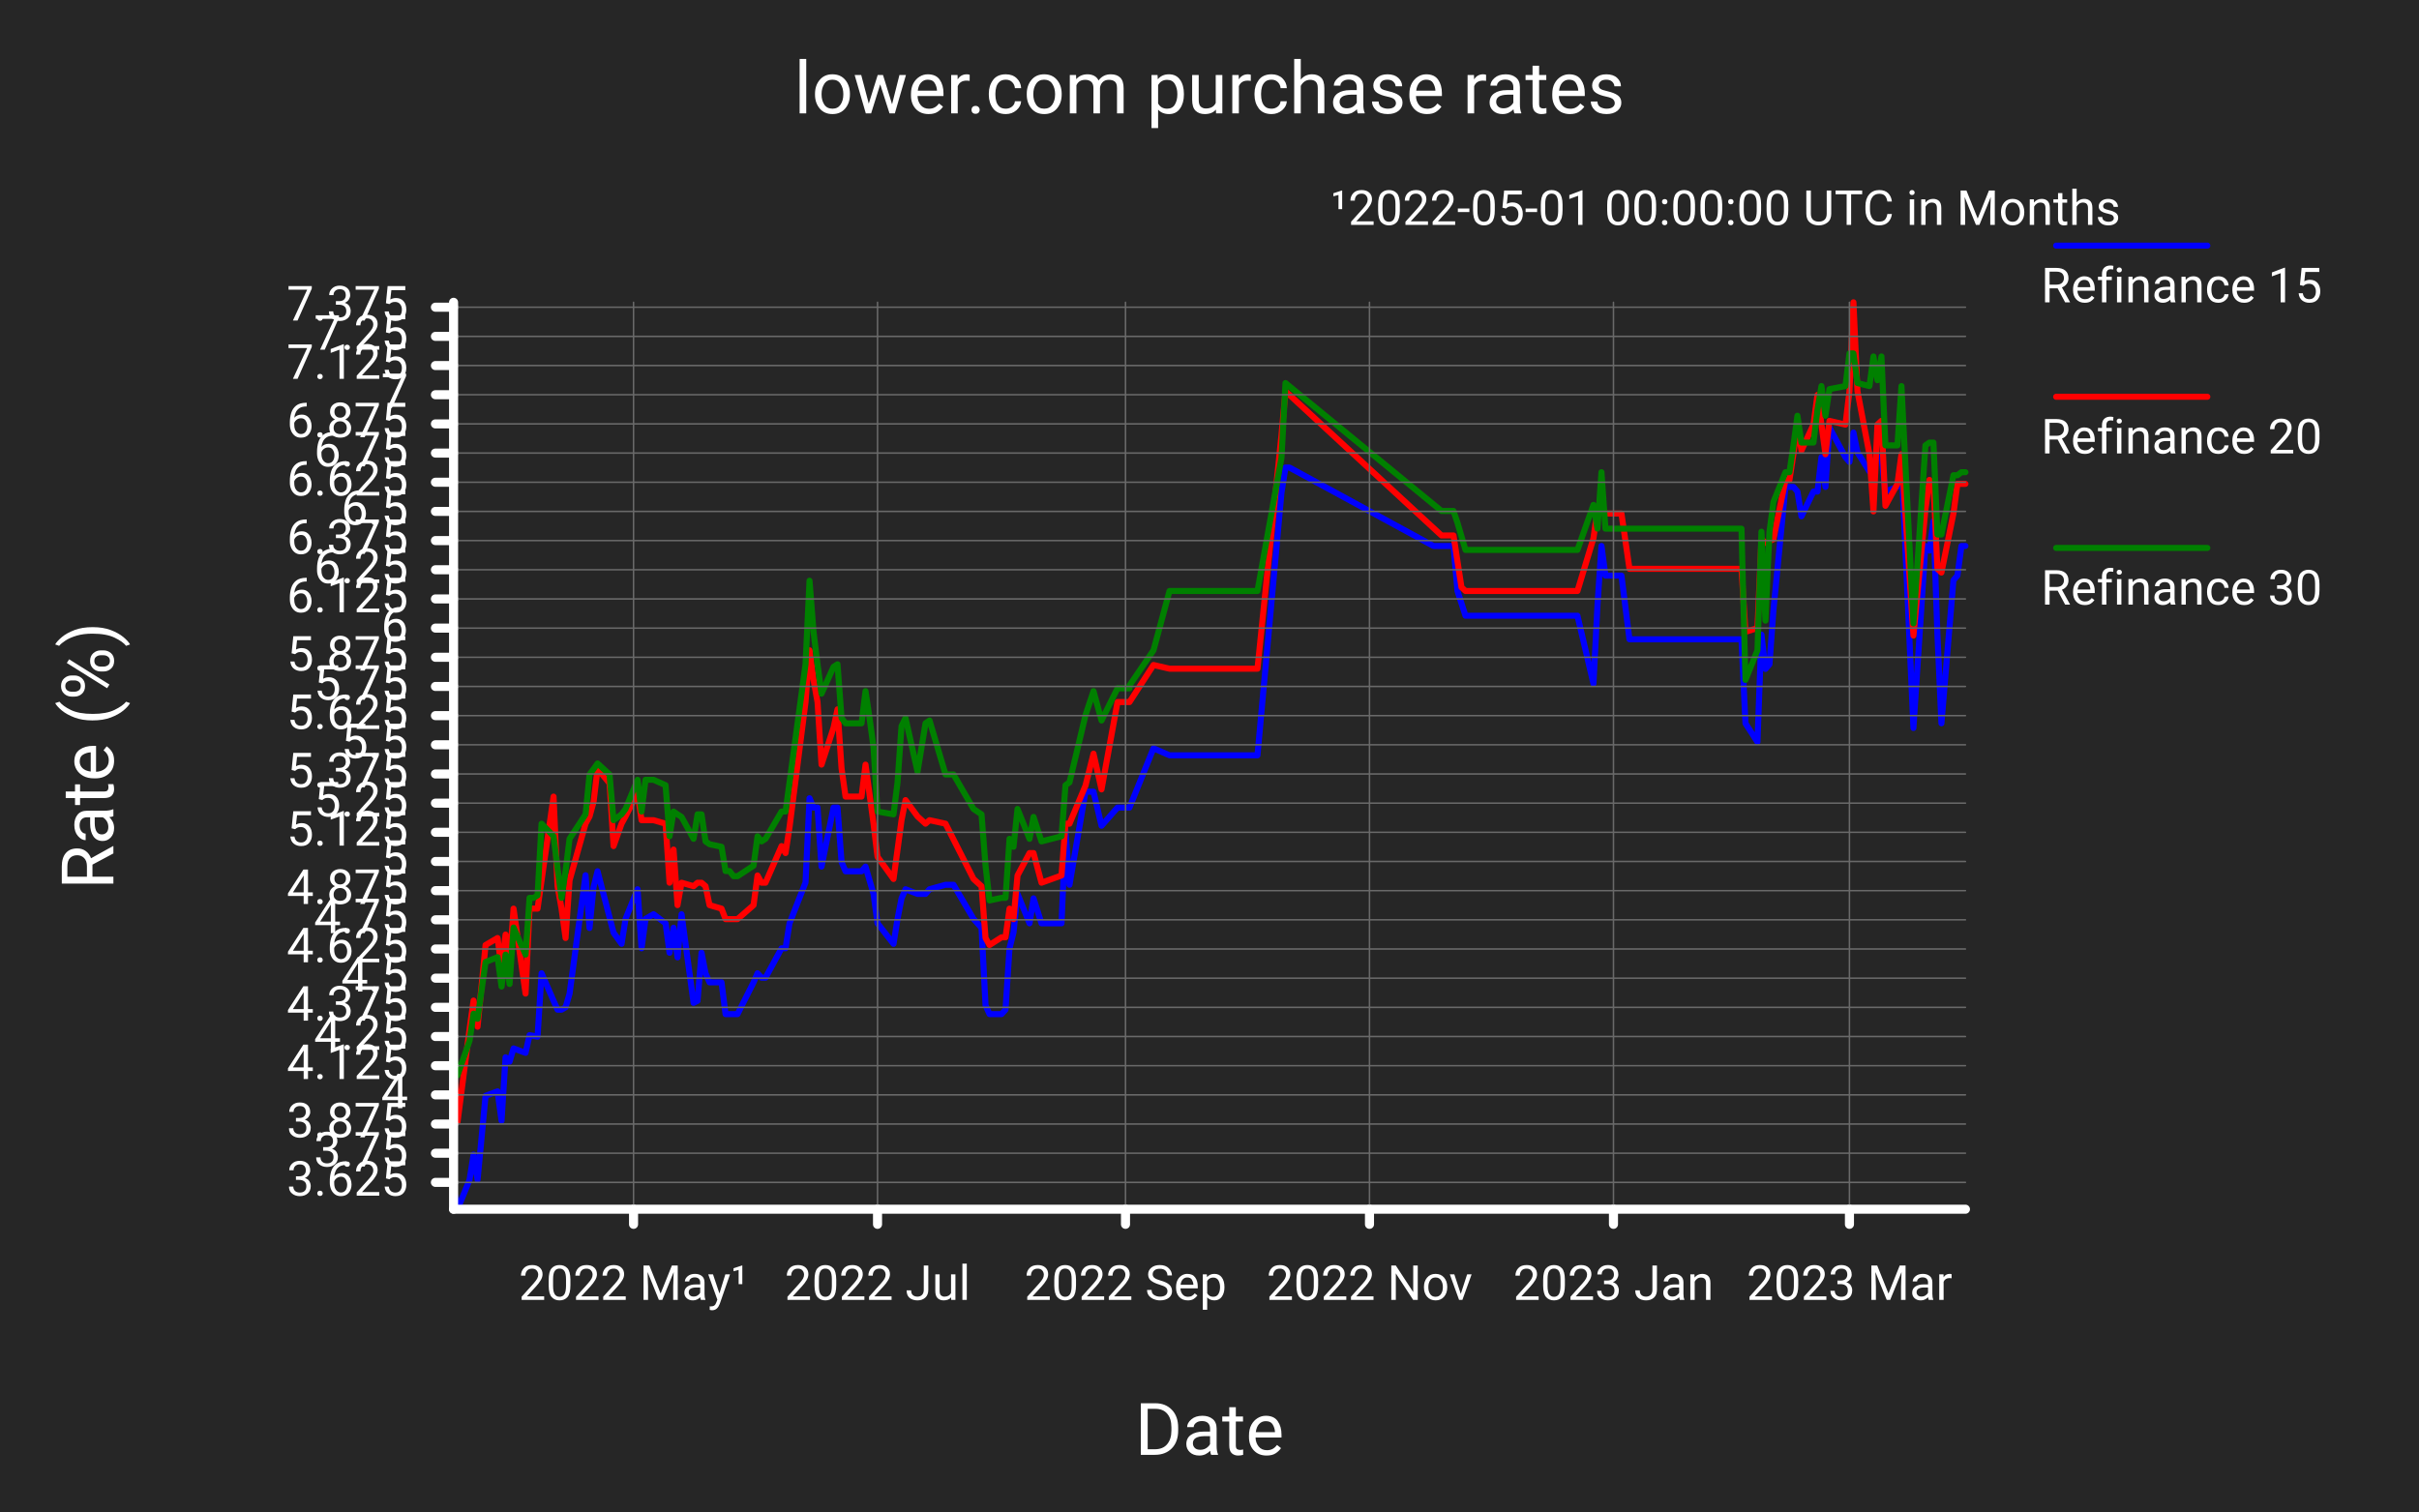
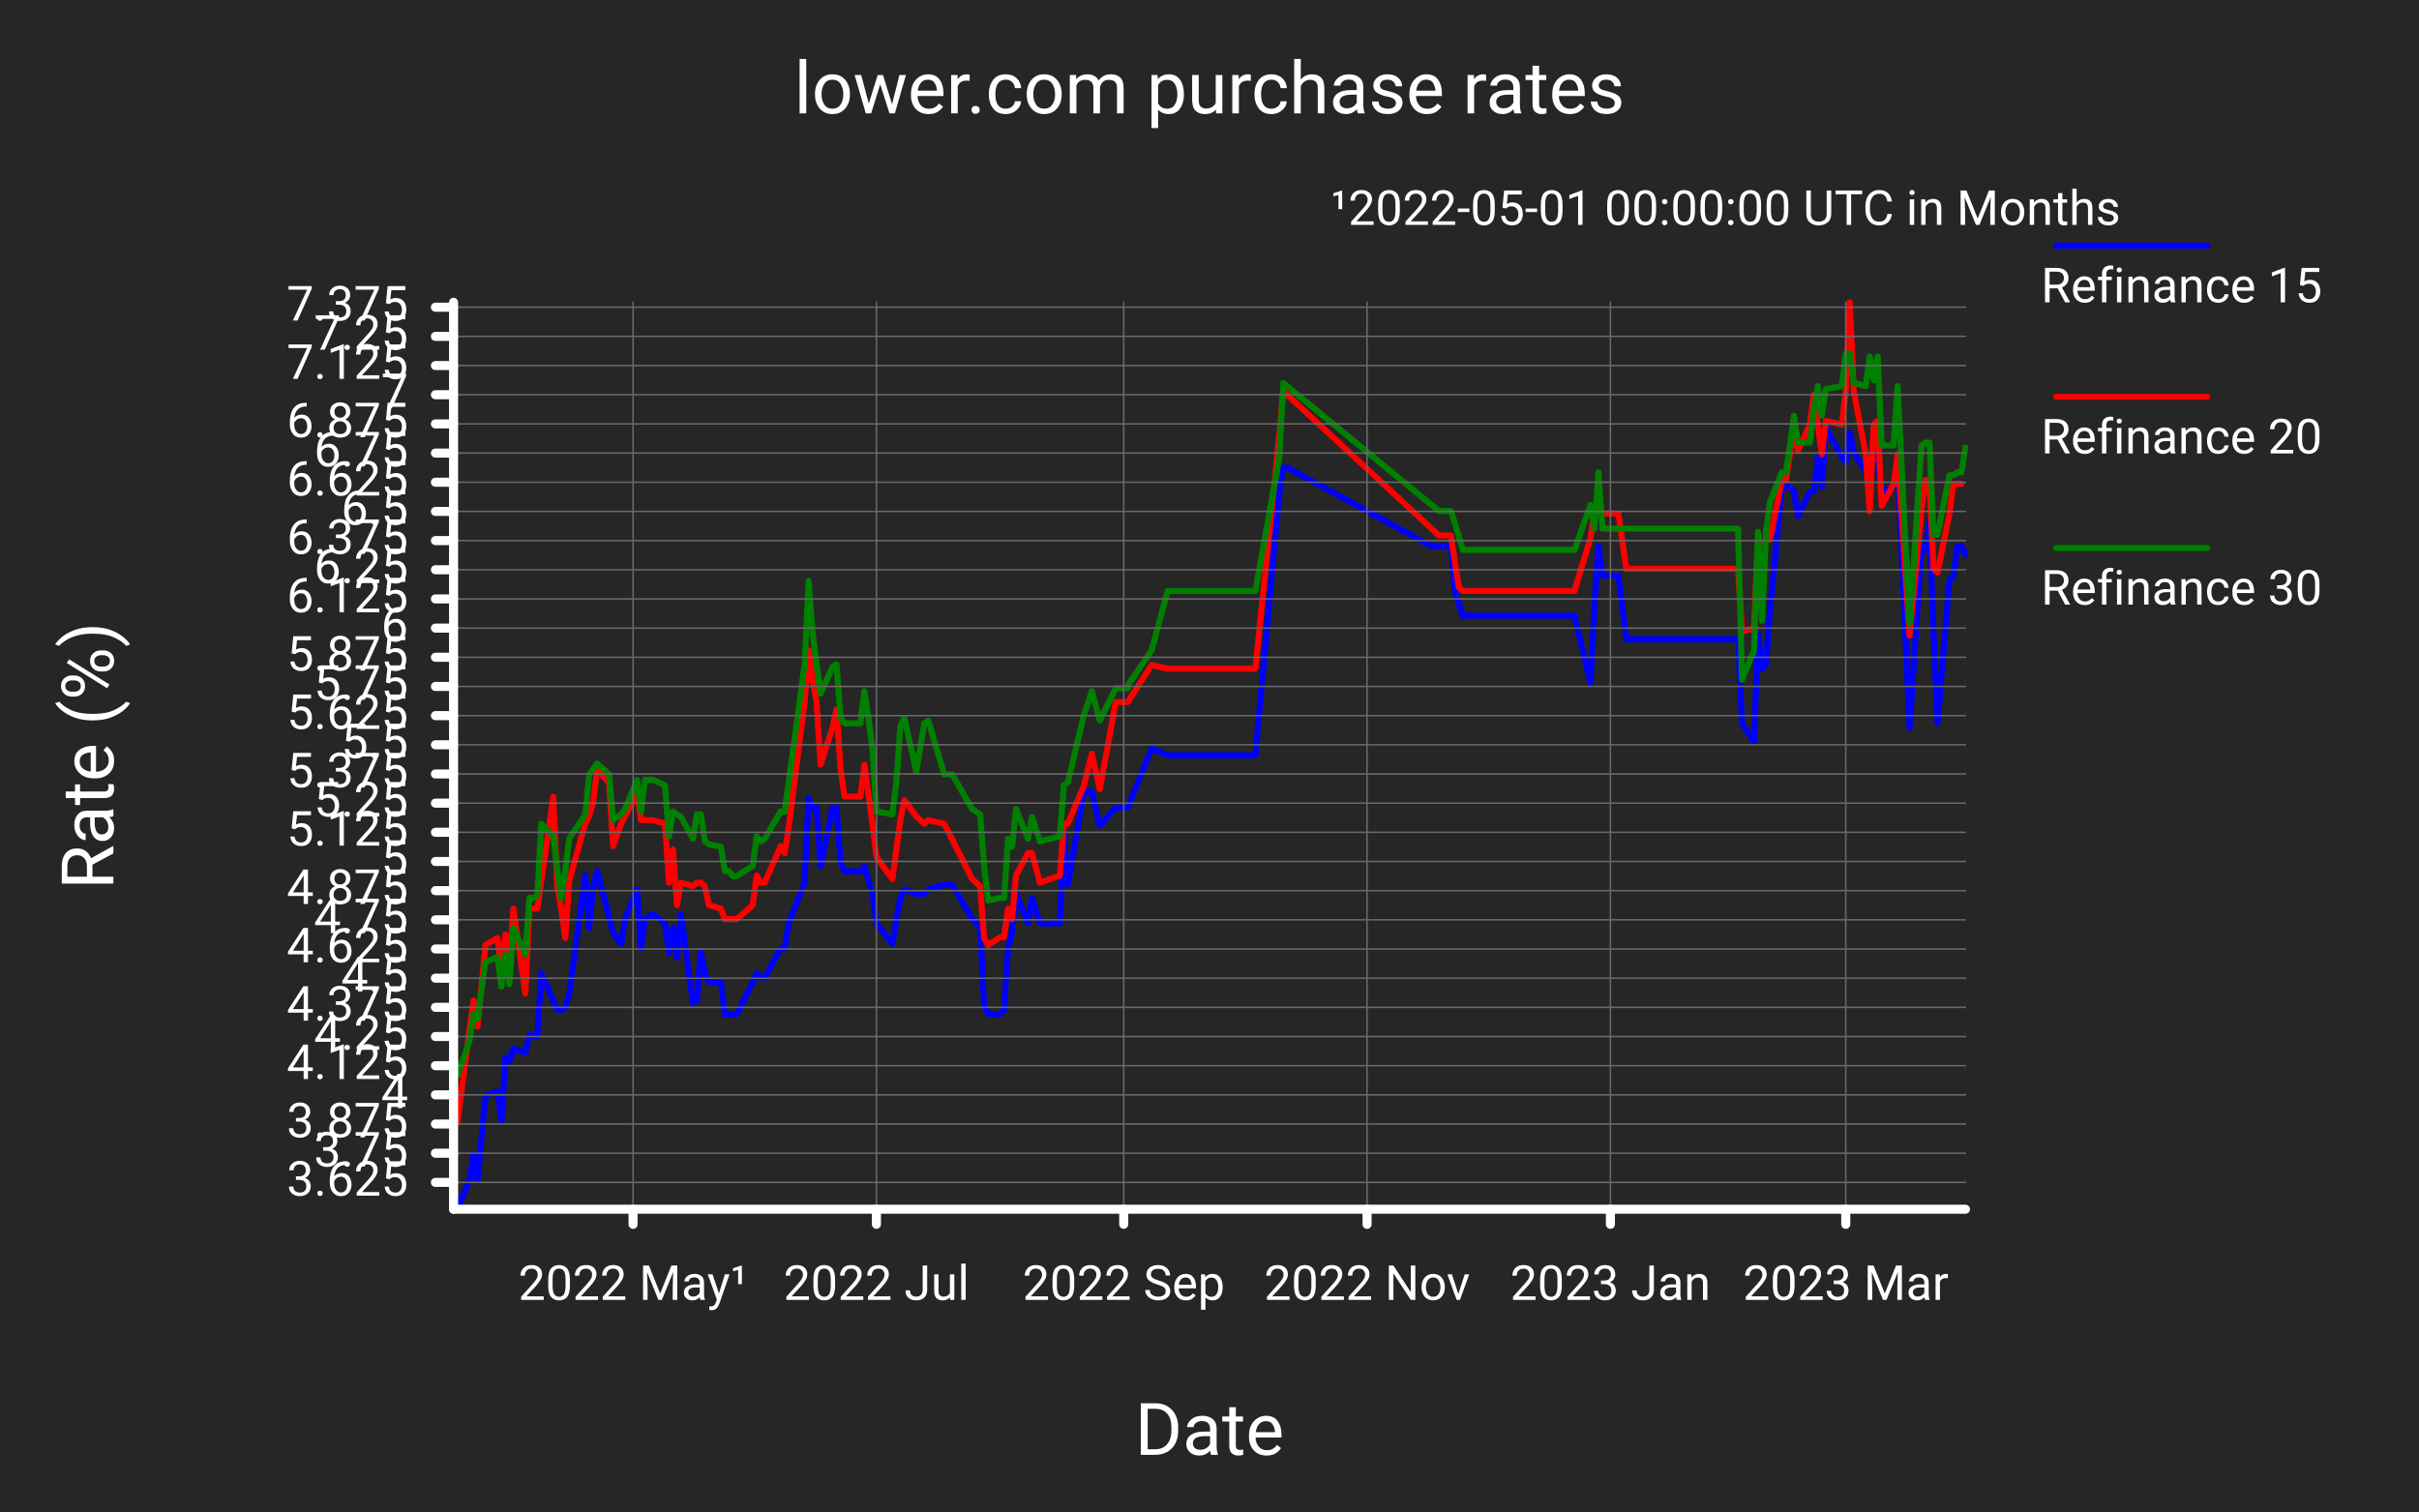
<svg xmlns="http://www.w3.org/2000/svg" class="poloto" width="800" height="500" viewBox="0 0 800 500">
  <style>.poloto{stroke-linecap:round;stroke-linejoin:round;font-family:Roboto,sans-serif;font-size:16px;}.poloto_background{fill:#262626;}.poloto_scatter{stroke-width:7}.poloto_tick_line{stroke:dimgray;stroke-width:0.5}.poloto_line{stroke-width:2}.poloto_text{fill: white;}.poloto_axis_lines{stroke: white;stroke-width:3;fill:none;stroke-dasharray:none}.poloto_title{font-size:24px;dominant-baseline:start;text-anchor:middle;}.poloto_xname{font-size:24px;dominant-baseline:start;text-anchor:middle;}.poloto_yname{font-size:24px;dominant-baseline:start;text-anchor:middle;}.poloto0stroke{stroke:blue;}.poloto1stroke{stroke:red;}.poloto2stroke{stroke:green;}.poloto3stroke{stroke:gold;}.poloto4stroke{stroke:aqua;}.poloto5stroke{stroke:lime;}.poloto6stroke{stroke:orange;}.poloto7stroke{stroke:chocolate;}.poloto0fill{fill:blue;}.poloto1fill{fill:red;}.poloto2fill{fill:green;}.poloto3fill{fill:gold;}.poloto4fill{fill:aqua;}.poloto5fill{fill:lime;}.poloto6fill{fill:orange;}.poloto7fill{fill:chocolate;}</style>
  <circle r="1e5" class="poloto_background" />
  <text class="poloto_text poloto_legend_text" x="675" y="100">Refinance 15</text>
  <line class="poloto_line poloto_legend_icon poloto0stroke poloto0legend" stroke="black" x1="680" x2="730" y1="81.25" y2="81.25" />
-   <path class="poloto_line poloto0stroke" fill="none" stroke="black" d=" M 150.00 393.13 L 151.32 400.00 L 155.29 390.27 L 156.61 381.94 L 157.94 390.27 L 157.94 390.27 L 160.58 362.48 L 164.55 361.01 L 165.87 370.74 L 167.20 349.74 L 168.52 351.21 L 169.84 346.81 L 173.81 348.28 L 175.13 342.41 L 175.13 342.41 L 177.78 342.95 L 179.10 321.95 L 183.07 331.06 L 184.39 333.99 L 185.71 333.99 L 187.04 333.22 L 188.36 328.74 L 193.65 289.53 L 194.97 306.97 L 196.30 293.46 L 197.62 288.21 L 197.62 288.21 L 202.91 308.52 L 205.56 312.22 L 206.88 303.96 L 210.85 294.16 L 212.17 313.69 L 213.49 303.96 L 213.49 303.96 L 216.14 302.42 L 220.11 305.43 L 221.43 315.16 L 221.43 315.16 L 222.75 306.90 L 224.07 316.70 L 225.40 302.42 L 229.37 331.76 L 230.69 331.06 L 232.01 315.16 L 232.01 315.16 L 233.33 321.95 L 234.66 324.96 L 238.62 324.96 L 239.95 335.46 L 241.27 335.46 L 242.59 335.46 L 243.92 335.46 L 249.21 324.96 L 250.53 321.95 L 251.85 323.42 L 253.17 323.42 L 253.17 323.42 L 258.47 313.69 L 259.79 313.69 L 261.11 305.43 L 266.40 291.92 L 267.72 264.05 L 269.05 267.14 L 270.37 267.14 L 271.69 286.67 L 275.66 267.14 L 276.98 267.14 L 278.31 285.13 L 279.63 288.21 L 284.92 288.21 L 286.24 286.67 L 287.57 291.22 L 288.89 295.70 L 290.21 305.43 L 295.50 312.22 L 296.83 303.96 L 298.15 297.17 L 299.47 294.16 L 303.44 295.70 L 306.08 295.70 L 307.41 294.16 L 312.70 292.69 L 312.70 292.69 L 312.70 292.69 L 312.70 292.69 L 312.70 292.69 L 312.70 292.69 L 315.34 292.69 L 315.34 292.69 L 315.34 292.69 L 315.34 292.69 L 315.34 292.69 L 315.34 292.69 L 321.96 303.96 L 324.60 306.90 L 325.93 332.53 L 327.25 335.46 L 331.22 335.46 L 332.54 333.99 L 333.86 313.69 L 335.19 308.44 L 336.51 295.70 L 340.48 305.43 L 340.48 305.43 L 341.80 297.17 L 344.44 305.43 L 344.44 305.43 L 351.06 305.43 L 352.38 274.70 L 353.70 292.69 L 358.99 261.89 L 361.64 261.89 L 361.64 261.89 L 364.29 273.16 L 369.58 267.14 L 369.58 267.14 L 369.58 267.14 L 369.58 267.14 L 369.58 267.14 L 369.58 267.14 L 369.58 267.14 L 369.58 267.14 L 369.58 267.14 L 373.54 267.14 L 381.48 247.53 L 386.77 249.85 L 386.77 249.85 L 390.74 249.85 L 396.03 249.85 L 397.35 249.85 L 397.35 249.85 L 397.35 249.85 L 397.35 249.85 L 397.35 249.85 L 414.55 249.85 L 415.87 249.85 L 423.81 162.92 L 425.13 154.66 L 426.46 154.66 L 474.07 180.60 L 479.37 180.60 L 480.69 180.60 L 482.01 195.50 L 484.66 203.68 L 484.66 203.68 L 489.95 203.68 L 491.27 203.68 L 492.59 203.68 L 493.92 203.68 L 497.88 203.68 L 499.21 203.68 L 501.85 203.68 L 503.17 203.68 L 507.14 203.68 L 508.47 203.68 L 508.47 203.68 L 512.43 203.68 L 516.40 203.68 L 517.72 203.68 L 519.05 203.68 L 520.37 203.68 L 521.69 203.68 L 526.98 226.15 L 528.31 200.21 L 529.63 180.60 L 530.95 190.40 L 534.92 190.40 L 536.24 190.40 L 536.24 190.40 L 538.89 211.48 L 540.21 211.48 L 544.18 211.48 L 545.50 211.48 L 546.83 211.48 L 548.15 211.48 L 549.47 211.48 L 549.47 211.48 L 549.47 211.48 L 549.47 211.48 L 556.08 211.48 L 558.73 211.48 L 562.70 211.48 L 564.02 211.48 L 566.67 211.48 L 567.99 211.48 L 573.28 211.48 L 574.60 211.48 L 575.93 211.48 L 577.25 239.27 L 581.22 245.45 L 582.54 209.93 L 583.86 221.28 L 585.19 219.74 L 586.51 201.75 L 590.48 161.07 L 591.80 161.07 L 593.12 161.07 L 594.44 162.61 L 595.77 170.79 L 599.74 162.61 L 601.06 162.61 L 602.38 151.26 L 603.70 161.07 L 605.03 141.46 L 610.32 151.26 L 611.64 152.80 L 612.96 143.08 L 614.29 149.64 L 618.25 155.97 L 619.58 152.80 L 620.90 151.26 L 622.22 151.26 L 623.54 162.61 L 627.51 161.07 L 628.84 152.80 L 632.80 240.81 L 636.77 180.60 L 638.10 182.14 L 639.42 172.41 L 640.74 209.93 L 642.06 239.27 L 646.03 191.95 L 647.35 190.40 L 648.68 180.60 L 650.00 180.60" />
+   <path class="poloto_line poloto0stroke" fill="none" stroke="black" d=" M 150.00 393.13 L 151.32 400.00 L 155.28 390.27 L 156.60 381.94 L 157.92 390.27 L 157.92 390.27 L 160.55 362.48 L 164.51 361.01 L 165.83 370.74 L 167.15 349.74 L 168.47 351.21 L 169.79 346.81 L 173.75 348.28 L 175.07 342.41 L 175.07 342.41 L 177.70 342.95 L 179.02 321.95 L 182.98 331.06 L 184.30 333.99 L 185.62 333.99 L 186.94 333.22 L 188.26 328.74 L 193.54 289.53 L 194.85 306.97 L 196.17 293.46 L 197.49 288.21 L 197.49 288.21 L 202.77 308.52 L 205.41 312.22 L 206.73 303.96 L 210.69 294.16 L 212.01 313.69 L 213.32 303.96 L 213.32 303.96 L 215.96 302.42 L 219.92 305.43 L 221.24 315.16 L 221.24 315.16 L 222.56 306.90 L 223.88 316.70 L 225.20 302.42 L 229.16 331.76 L 230.47 331.06 L 231.79 315.16 L 231.79 315.16 L 233.11 321.95 L 234.43 324.96 L 238.39 324.96 L 239.71 335.46 L 241.03 335.46 L 242.35 335.46 L 243.67 335.46 L 248.94 324.96 L 250.26 321.95 L 251.58 323.42 L 252.90 323.42 L 252.90 323.42 L 258.18 313.69 L 259.50 313.69 L 260.82 305.43 L 266.09 291.92 L 267.41 264.05 L 268.73 267.14 L 270.05 267.14 L 271.37 286.67 L 275.33 267.14 L 276.65 267.14 L 277.97 285.13 L 279.29 288.21 L 284.56 288.21 L 285.88 286.67 L 287.20 291.22 L 288.52 295.70 L 289.84 305.43 L 295.12 312.22 L 296.44 303.96 L 297.76 297.17 L 299.08 294.16 L 303.03 295.70 L 305.67 295.70 L 306.99 294.16 L 312.27 292.69 L 312.27 292.69 L 312.27 292.69 L 312.27 292.69 L 312.27 292.69 L 312.27 292.69 L 314.91 292.69 L 314.91 292.69 L 314.91 292.69 L 314.91 292.69 L 314.91 292.69 L 314.91 292.69 L 321.50 303.96 L 324.14 306.90 L 325.46 332.53 L 326.78 335.46 L 330.74 335.46 L 332.06 333.99 L 333.38 313.69 L 334.70 308.44 L 336.02 295.70 L 339.97 305.43 L 339.97 305.43 L 341.29 297.17 L 343.93 305.43 L 343.93 305.43 L 350.53 305.43 L 351.85 274.70 L 353.17 292.69 L 358.44 261.89 L 361.08 261.89 L 361.08 261.89 L 363.72 273.16 L 369.00 267.14 L 369.00 267.14 L 369.00 267.14 L 369.00 267.14 L 369.00 267.14 L 369.00 267.14 L 369.00 267.14 L 369.00 267.14 L 369.00 267.14 L 372.96 267.14 L 380.87 247.53 L 386.15 249.85 L 386.15 249.85 L 390.11 249.85 L 395.38 249.85 L 396.70 249.85 L 396.70 249.85 L 396.70 249.85 L 396.70 249.85 L 396.70 249.85 L 413.85 249.85 L 415.17 249.85 L 423.09 162.92 L 424.41 154.66 L 425.73 154.66 L 473.22 180.60 L 478.50 180.60 L 479.82 180.60 L 481.13 195.50 L 483.77 203.68 L 483.77 203.68 L 489.05 203.68 L 490.37 203.68 L 491.69 203.68 L 493.01 203.68 L 496.97 203.68 L 498.28 203.68 L 500.92 203.68 L 502.24 203.68 L 506.20 203.68 L 507.52 203.68 L 507.52 203.68 L 511.48 203.68 L 515.44 203.68 L 516.75 203.68 L 518.07 203.68 L 519.39 203.68 L 520.71 203.68 L 525.99 226.15 L 527.31 200.21 L 528.63 180.60 L 529.95 190.40 L 533.91 190.40 L 535.22 190.40 L 535.22 190.40 L 537.86 211.48 L 539.18 211.48 L 543.14 211.48 L 544.46 211.48 L 545.78 211.48 L 547.10 211.48 L 548.42 211.48 L 548.42 211.48 L 548.42 211.48 L 548.42 211.48 L 555.01 211.48 L 557.65 211.48 L 561.61 211.48 L 562.93 211.48 L 565.57 211.48 L 566.89 211.48 L 572.16 211.48 L 573.48 211.48 L 574.80 211.48 L 576.12 239.27 L 580.08 245.45 L 581.40 209.93 L 582.72 221.28 L 584.04 219.74 L 585.36 201.75 L 589.31 161.07 L 590.63 161.07 L 591.95 161.07 L 593.27 162.61 L 594.59 170.79 L 598.55 162.61 L 599.87 162.61 L 601.19 151.26 L 602.51 161.07 L 603.83 141.46 L 609.10 151.26 L 610.42 152.80 L 611.74 143.08 L 613.06 149.64 L 617.02 155.97 L 618.34 152.80 L 619.66 151.26 L 620.98 151.26 L 622.30 162.61 L 626.25 161.07 L 627.57 152.80 L 631.53 240.81 L 635.49 180.60 L 636.81 182.14 L 638.13 172.41 L 639.45 209.93 L 640.77 239.27 L 644.72 191.95 L 646.04 190.40 L 647.36 180.60 L 648.68 180.60 L 650.00 183.53" />
  <text class="poloto_text poloto_legend_text" x="675" y="150">Refinance 20</text>
  <line class="poloto_line poloto_legend_icon poloto1stroke poloto1legend" stroke="black" x1="680" x2="730" y1="131.25" y2="131.25" />
-   <path class="poloto_line poloto1stroke" fill="none" stroke="black" d=" M 150.00 350.51 L 151.32 371.13 L 155.29 340.40 L 156.61 330.98 L 157.94 339.63 L 157.94 339.63 L 160.58 312.61 L 164.55 310.29 L 165.87 320.10 L 167.20 309.14 L 168.52 318.94 L 169.84 300.57 L 173.81 328.67 L 175.13 300.57 L 175.13 300.57 L 177.78 300.57 L 177.78 300.57 L 183.07 263.51 L 184.39 293.15 L 185.71 300.57 L 187.04 310.29 L 188.36 291.22 L 193.65 272.47 L 194.97 270.07 L 196.30 265.29 L 197.62 254.32 L 201.59 259.11 L 202.91 279.88 L 205.56 272.47 L 206.88 270.07 L 210.85 262.27 L 212.17 271.31 L 213.49 271.31 L 213.49 271.31 L 216.14 271.31 L 220.11 272.47 L 221.43 292.00 L 221.43 292.00 L 222.75 281.03 L 224.07 299.41 L 225.40 292.00 L 229.37 293.15 L 230.69 292.00 L 232.01 292.00 L 232.01 292.00 L 233.33 293.15 L 234.66 299.41 L 238.62 300.57 L 239.95 304.04 L 241.27 304.04 L 242.59 304.04 L 243.92 304.04 L 249.21 299.41 L 250.53 289.60 L 251.85 292.00 L 253.17 292.00 L 253.17 292.00 L 258.47 279.88 L 259.79 282.19 L 261.11 273.62 L 266.40 232.24 L 267.72 215.11 L 269.05 224.91 L 270.37 232.24 L 271.69 252.93 L 275.66 240.74 L 276.98 234.64 L 278.31 254.17 L 279.63 263.51 L 284.92 263.51 L 286.24 252.93 L 287.57 262.74 L 288.89 272.47 L 290.21 283.43 L 295.50 290.76 L 296.83 281.03 L 298.15 271.31 L 299.47 264.67 L 303.44 270.07 L 306.08 272.47 L 307.41 271.31 L 312.70 272.47 L 312.70 272.47 L 312.70 272.47 L 312.70 272.47 L 312.70 272.47 L 312.70 272.47 L 312.70 272.47 L 312.70 272.47 L 312.70 272.47 L 312.70 272.47 L 312.70 272.47 L 312.70 272.47 L 321.96 290.76 L 324.60 293.15 L 325.93 310.29 L 327.25 312.61 L 331.22 310.06 L 332.54 310.06 L 333.86 300.57 L 335.19 304.04 L 336.51 289.60 L 340.48 282.19 L 340.48 282.19 L 341.80 282.19 L 344.44 292.00 L 344.44 292.00 L 351.06 289.60 L 352.38 272.47 L 353.70 272.47 L 358.99 259.88 L 361.64 249.31 L 361.64 249.31 L 364.29 261.12 L 369.58 232.24 L 369.58 232.24 L 369.58 232.24 L 369.58 232.24 L 369.58 232.24 L 369.58 232.24 L 369.58 232.24 L 369.58 232.24 L 369.58 232.24 L 373.54 232.24 L 381.48 219.97 L 386.77 221.20 L 389.42 221.20 L 390.74 221.20 L 390.74 221.20 L 397.35 221.20 L 398.68 221.20 L 398.68 221.20 L 398.68 221.20 L 398.68 221.20 L 414.55 221.20 L 415.87 221.20 L 423.81 143.85 L 425.13 129.41 L 425.13 129.41 L 476.72 177.12 L 479.37 177.12 L 480.69 177.12 L 483.33 194.26 L 484.66 195.50 L 484.66 195.50 L 489.95 195.50 L 491.27 195.50 L 492.59 195.50 L 493.92 195.50 L 497.88 195.50 L 499.21 195.50 L 501.85 195.50 L 503.17 195.50 L 507.14 195.50 L 508.47 195.50 L 508.47 195.50 L 512.43 195.50 L 516.40 195.50 L 517.72 195.50 L 519.05 195.50 L 520.37 195.50 L 521.69 195.50 L 526.98 178.05 L 528.31 168.55 L 529.63 167.32 L 530.95 169.87 L 534.92 169.87 L 536.24 169.87 L 536.24 169.87 L 538.89 188.16 L 540.21 188.16 L 544.18 188.16 L 545.50 188.16 L 546.83 188.16 L 548.15 188.16 L 549.47 188.16 L 549.47 188.16 L 554.76 188.16 L 554.76 188.16 L 556.08 188.16 L 558.73 188.16 L 562.70 188.16 L 564.02 188.16 L 566.67 188.16 L 567.99 188.16 L 573.28 188.16 L 574.60 188.16 L 575.93 188.16 L 577.25 209.01 L 581.22 207.77 L 582.54 178.36 L 583.86 179.59 L 583.86 179.59 L 586.51 178.36 L 590.48 158.75 L 591.80 158.75 L 593.12 150.26 L 594.44 140.45 L 595.77 149.02 L 599.74 140.45 L 601.06 130.65 L 602.38 140.45 L 603.70 150.26 L 605.03 139.22 L 610.32 140.45 L 611.64 129.41 L 612.96 100.00 L 614.29 129.41 L 618.25 150.26 L 619.58 169.17 L 620.90 140.45 L 622.22 139.22 L 623.54 167.32 L 627.51 160.06 L 628.84 150.26 L 632.80 210.24 L 636.77 168.55 L 638.10 158.75 L 639.42 160.06 L 640.74 188.16 L 642.06 189.40 L 646.03 169.87 L 647.35 160.06 L 648.68 160.06 L 650.00 160.06" />
+   <path class="poloto_line poloto1stroke" fill="none" stroke="black" d=" M 150.00 350.51 L 151.32 371.13 L 155.28 340.40 L 156.60 330.98 L 157.92 339.63 L 157.92 339.63 L 160.55 312.61 L 164.51 310.29 L 165.83 320.10 L 167.15 309.14 L 168.47 318.94 L 169.79 300.57 L 173.75 328.67 L 175.07 300.57 L 175.07 300.57 L 177.70 300.57 L 177.70 300.57 L 182.98 263.51 L 184.30 293.15 L 185.62 300.57 L 186.94 310.29 L 188.26 291.22 L 193.54 272.47 L 194.85 270.07 L 196.17 265.29 L 197.49 254.32 L 201.45 259.11 L 202.77 279.88 L 205.41 272.47 L 206.73 270.07 L 210.69 262.27 L 212.01 271.31 L 213.32 271.31 L 213.32 271.31 L 215.96 271.31 L 219.92 272.47 L 221.24 292.00 L 221.24 292.00 L 222.56 281.03 L 223.88 299.41 L 225.20 292.00 L 229.16 293.15 L 230.47 292.00 L 231.79 292.00 L 231.79 292.00 L 233.11 293.15 L 234.43 299.41 L 238.39 300.57 L 239.71 304.04 L 241.03 304.04 L 242.35 304.04 L 243.67 304.04 L 248.94 299.41 L 250.26 289.60 L 251.58 292.00 L 252.90 292.00 L 252.90 292.00 L 258.18 279.88 L 259.50 282.19 L 260.82 273.62 L 266.09 232.24 L 267.41 215.11 L 268.73 224.91 L 270.05 232.24 L 271.37 252.93 L 275.33 240.74 L 276.65 234.64 L 277.97 254.17 L 279.29 263.51 L 284.56 263.51 L 285.88 252.93 L 287.20 262.74 L 288.52 272.47 L 289.84 283.43 L 295.12 290.76 L 296.44 281.03 L 297.76 271.31 L 299.08 264.67 L 303.03 270.07 L 305.67 272.47 L 306.99 271.31 L 312.27 272.47 L 312.27 272.47 L 312.27 272.47 L 312.27 272.47 L 312.27 272.47 L 312.27 272.47 L 312.27 272.47 L 312.27 272.47 L 312.27 272.47 L 312.27 272.47 L 312.27 272.47 L 312.27 272.47 L 321.50 290.76 L 324.14 293.15 L 325.46 310.29 L 326.78 312.61 L 330.74 310.06 L 332.06 310.06 L 333.38 300.57 L 334.70 304.04 L 336.02 289.60 L 339.97 282.19 L 339.97 282.19 L 341.29 282.19 L 343.93 292.00 L 343.93 292.00 L 350.53 289.60 L 351.85 272.47 L 353.17 272.47 L 358.44 259.88 L 361.08 249.31 L 361.08 249.31 L 363.72 261.12 L 369.00 232.24 L 369.00 232.24 L 369.00 232.24 L 369.00 232.24 L 369.00 232.24 L 369.00 232.24 L 369.00 232.24 L 369.00 232.24 L 369.00 232.24 L 372.96 232.24 L 380.87 219.97 L 386.15 221.20 L 388.79 221.20 L 390.11 221.20 L 390.11 221.20 L 396.70 221.20 L 398.02 221.20 L 398.02 221.20 L 398.02 221.20 L 398.02 221.20 L 413.85 221.20 L 415.17 221.20 L 423.09 143.85 L 424.41 129.41 L 424.41 129.41 L 475.86 177.12 L 478.50 177.12 L 479.82 177.12 L 482.45 194.26 L 483.77 195.50 L 483.77 195.50 L 489.05 195.50 L 490.37 195.50 L 491.69 195.50 L 493.01 195.50 L 496.97 195.50 L 498.28 195.50 L 500.92 195.50 L 502.24 195.50 L 506.20 195.50 L 507.52 195.50 L 507.52 195.50 L 511.48 195.50 L 515.44 195.50 L 516.75 195.50 L 518.07 195.50 L 519.39 195.50 L 520.71 195.50 L 525.99 178.05 L 527.31 168.55 L 528.63 167.32 L 529.95 169.87 L 533.91 169.87 L 535.22 169.87 L 535.22 169.87 L 537.86 188.16 L 539.18 188.16 L 543.14 188.16 L 544.46 188.16 L 545.78 188.16 L 547.10 188.16 L 548.42 188.16 L 548.42 188.16 L 553.69 188.16 L 553.69 188.16 L 555.01 188.16 L 557.65 188.16 L 561.61 188.16 L 562.93 188.16 L 565.57 188.16 L 566.89 188.16 L 572.16 188.16 L 573.48 188.16 L 574.80 188.16 L 576.12 209.01 L 580.08 207.77 L 581.40 178.36 L 582.72 179.59 L 582.72 179.59 L 585.36 178.36 L 589.31 158.75 L 590.63 158.75 L 591.95 150.26 L 593.27 140.45 L 594.59 149.02 L 598.55 140.45 L 599.87 130.65 L 601.19 140.45 L 602.51 150.26 L 603.83 139.22 L 609.10 140.45 L 610.42 129.41 L 611.74 100.00 L 613.06 129.41 L 617.02 150.26 L 618.34 169.17 L 619.66 140.45 L 620.98 139.22 L 622.30 167.32 L 626.25 160.06 L 627.57 150.26 L 631.53 210.24 L 635.49 168.55 L 636.81 158.75 L 638.13 160.06 L 639.45 188.16 L 640.77 189.40 L 644.72 169.87 L 646.04 160.06 L 647.36 160.06 L 648.68 160.06 L 648.68 160.06" />
  <text class="poloto_text poloto_legend_text" x="675" y="200">Refinance 30</text>
  <line class="poloto_line poloto_legend_icon poloto2stroke poloto2legend" stroke="black" x1="680" x2="730" y1="181.25" y2="181.25" />
-   <path class="poloto_line poloto2stroke" fill="none" stroke="black" d=" M 150.00 348.35 L 151.32 355.69 L 155.29 344.26 L 156.61 335.31 L 157.94 337.00 L 157.94 337.00 L 160.58 318.24 L 164.55 316.62 L 165.87 326.35 L 167.20 315.77 L 168.52 325.50 L 169.84 306.82 L 173.81 315.77 L 175.13 297.01 L 176.46 297.01 L 177.78 296.17 L 179.10 272.47 L 183.07 276.63 L 184.39 287.29 L 185.71 297.01 L 187.04 288.14 L 188.36 277.48 L 193.65 269.38 L 194.97 256.18 L 196.30 254.40 L 197.62 252.55 L 201.59 256.18 L 202.91 271.31 L 205.56 269.38 L 206.88 267.60 L 210.85 257.95 L 212.17 268.45 L 213.49 257.95 L 213.49 257.95 L 216.14 257.95 L 220.11 259.73 L 221.43 276.63 L 221.43 276.63 L 222.75 268.45 L 224.07 269.38 L 225.40 270.23 L 229.37 277.48 L 230.69 269.38 L 232.01 269.38 L 232.01 269.38 L 233.33 278.33 L 234.66 279.26 L 238.62 280.11 L 239.95 288.14 L 241.27 288.14 L 242.59 289.84 L 243.92 289.84 L 249.21 286.36 L 250.53 276.63 L 251.85 278.33 L 253.17 277.48 L 253.17 277.48 L 258.47 268.45 L 259.79 268.45 L 261.11 258.80 L 266.40 219.74 L 267.72 192.10 L 269.05 209.01 L 270.37 219.74 L 271.69 229.46 L 275.66 220.59 L 276.98 219.74 L 278.31 237.49 L 279.63 239.27 L 284.92 239.27 L 286.24 228.62 L 287.57 237.49 L 288.89 247.22 L 290.21 268.45 L 295.50 269.38 L 296.83 258.80 L 298.15 240.20 L 299.47 237.49 L 303.44 255.25 L 306.08 239.27 L 307.41 238.34 L 312.70 256.18 L 312.70 256.18 L 312.70 256.18 L 312.70 256.18 L 312.70 256.18 L 312.70 256.18 L 315.34 256.18 L 315.34 256.18 L 315.34 256.18 L 315.34 256.18 L 315.34 256.18 L 315.34 256.18 L 321.96 267.60 L 324.60 269.38 L 325.93 286.36 L 327.25 297.86 L 331.22 297.01 L 332.54 297.01 L 333.86 277.48 L 335.19 280.11 L 336.51 267.60 L 340.48 277.48 L 340.48 277.48 L 341.80 270.23 L 344.44 278.33 L 344.44 278.33 L 351.06 276.63 L 352.38 259.73 L 353.70 258.80 L 358.99 236.57 L 361.64 228.62 L 361.64 228.62 L 364.29 238.34 L 369.58 227.69 L 369.58 227.69 L 369.58 227.69 L 369.58 227.69 L 369.58 227.69 L 369.58 227.69 L 369.58 227.69 L 369.58 227.69 L 373.54 227.69 L 373.54 226.76 L 381.48 215.11 L 386.77 195.50 L 386.77 195.50 L 390.74 195.50 L 390.74 195.50 L 397.35 195.50 L 398.68 195.50 L 398.68 195.50 L 398.68 195.50 L 398.68 195.50 L 414.55 195.50 L 415.87 195.50 L 423.81 151.34 L 425.13 126.71 L 425.13 126.71 L 476.72 169.02 L 479.37 169.02 L 480.69 169.02 L 482.01 172.95 L 484.66 181.91 L 484.66 181.91 L 489.95 181.91 L 491.27 181.91 L 492.59 181.91 L 493.92 181.91 L 497.88 181.91 L 499.21 181.91 L 501.85 181.91 L 503.17 181.91 L 507.14 181.91 L 508.47 181.91 L 508.47 181.91 L 512.43 181.91 L 516.40 181.91 L 517.72 181.91 L 519.05 181.91 L 520.37 181.91 L 521.69 181.91 L 526.98 167.01 L 528.31 174.88 L 529.63 156.20 L 530.95 174.88 L 534.92 174.88 L 536.24 174.88 L 536.24 174.88 L 538.89 174.88 L 540.21 174.88 L 544.18 174.88 L 545.50 174.88 L 546.83 174.88 L 548.15 174.88 L 549.47 174.88 L 549.47 174.88 L 554.76 174.88 L 554.76 174.88 L 556.08 174.88 L 558.73 174.88 L 562.70 174.88 L 564.02 174.88 L 566.67 174.88 L 567.99 174.88 L 573.28 174.88 L 574.60 174.88 L 575.93 174.88 L 577.25 224.91 L 581.22 215.11 L 582.54 175.89 L 583.86 205.30 L 585.19 175.89 L 586.51 166.01 L 590.48 156.20 L 591.80 156.20 L 593.12 147.32 L 594.44 137.52 L 595.77 146.40 L 599.74 146.40 L 601.06 135.59 L 602.38 127.71 L 603.70 137.52 L 605.03 128.72 L 610.32 127.71 L 611.64 116.91 L 612.96 116.91 L 614.29 126.71 L 618.25 127.71 L 619.58 117.91 L 620.90 125.78 L 622.22 117.91 L 623.54 147.32 L 627.51 147.32 L 628.84 127.71 L 632.80 206.23 L 636.77 147.32 L 638.10 146.40 L 639.42 146.40 L 640.74 176.81 L 642.06 176.81 L 646.03 157.21 L 647.35 157.21 L 648.68 156.20 L 650.00 156.20" />
+   <path class="poloto_line poloto2stroke" fill="none" stroke="black" d=" M 150.00 348.35 L 151.32 355.69 L 155.28 344.26 L 156.60 335.31 L 157.92 337.00 L 157.92 337.00 L 160.55 318.24 L 164.51 316.62 L 165.83 326.35 L 167.15 315.77 L 168.47 325.50 L 169.79 306.82 L 173.75 315.77 L 175.07 297.01 L 176.39 297.01 L 177.70 296.17 L 179.02 272.47 L 182.98 276.63 L 184.30 287.29 L 185.62 297.01 L 186.94 288.14 L 188.26 277.48 L 193.54 269.38 L 194.85 256.18 L 196.17 254.40 L 197.49 252.55 L 201.45 256.18 L 202.77 271.31 L 205.41 269.38 L 206.73 267.60 L 210.69 257.95 L 212.01 268.45 L 213.32 257.95 L 213.32 257.95 L 215.96 257.95 L 219.92 259.73 L 221.24 276.63 L 221.24 276.63 L 222.56 268.45 L 223.88 269.38 L 225.20 270.23 L 229.16 277.48 L 230.47 269.38 L 231.79 269.38 L 231.79 269.38 L 233.11 278.33 L 234.43 279.26 L 238.39 280.11 L 239.71 288.14 L 241.03 288.14 L 242.35 289.84 L 243.67 289.84 L 248.94 286.36 L 250.26 276.63 L 251.58 278.33 L 252.90 277.48 L 252.90 277.48 L 258.18 268.45 L 259.50 268.45 L 260.82 258.80 L 266.09 219.74 L 267.41 192.10 L 268.73 209.01 L 270.05 219.74 L 271.37 229.46 L 275.33 220.59 L 276.65 219.74 L 277.97 237.49 L 279.29 239.27 L 284.56 239.27 L 285.88 228.62 L 287.20 237.49 L 288.52 247.22 L 289.84 268.45 L 295.12 269.38 L 296.44 258.80 L 297.76 240.20 L 299.08 237.49 L 303.03 255.25 L 305.67 239.27 L 306.99 238.34 L 312.27 256.18 L 312.27 256.18 L 312.27 256.18 L 312.27 256.18 L 312.27 256.18 L 312.27 256.18 L 314.91 256.18 L 314.91 256.18 L 314.91 256.18 L 314.91 256.18 L 314.91 256.18 L 314.91 256.18 L 321.50 267.60 L 324.14 269.38 L 325.46 286.36 L 326.78 297.86 L 330.74 297.01 L 332.06 297.01 L 333.38 277.48 L 334.70 280.11 L 336.02 267.60 L 339.97 277.48 L 339.97 277.48 L 341.29 270.23 L 343.93 278.33 L 343.93 278.33 L 350.53 276.63 L 351.85 259.73 L 353.17 258.80 L 358.44 236.57 L 361.08 228.62 L 361.08 228.62 L 363.72 238.34 L 369.00 227.69 L 369.00 227.69 L 369.00 227.69 L 369.00 227.69 L 369.00 227.69 L 369.00 227.69 L 369.00 227.69 L 369.00 227.69 L 372.96 227.69 L 372.96 226.76 L 380.87 215.11 L 386.15 195.50 L 386.15 195.50 L 390.11 195.50 L 390.11 195.50 L 396.70 195.50 L 398.02 195.50 L 398.02 195.50 L 398.02 195.50 L 398.02 195.50 L 413.85 195.50 L 415.17 195.50 L 423.09 151.34 L 424.41 126.71 L 424.41 126.71 L 475.86 169.02 L 478.50 169.02 L 479.82 169.02 L 481.13 172.95 L 483.77 181.91 L 483.77 181.91 L 489.05 181.91 L 490.37 181.91 L 491.69 181.91 L 493.01 181.91 L 496.97 181.91 L 498.28 181.91 L 500.92 181.91 L 502.24 181.91 L 506.20 181.91 L 507.52 181.91 L 507.52 181.91 L 511.48 181.91 L 515.44 181.91 L 516.75 181.91 L 518.07 181.91 L 519.39 181.91 L 520.71 181.91 L 525.99 167.01 L 527.31 174.88 L 528.63 156.20 L 529.95 174.88 L 533.91 174.88 L 535.22 174.88 L 535.22 174.88 L 537.86 174.88 L 539.18 174.88 L 543.14 174.88 L 544.46 174.88 L 545.78 174.88 L 547.10 174.88 L 548.42 174.88 L 548.42 174.88 L 553.69 174.88 L 553.69 174.88 L 555.01 174.88 L 557.65 174.88 L 561.61 174.88 L 562.93 174.88 L 565.57 174.88 L 566.89 174.88 L 572.16 174.88 L 573.48 174.88 L 574.80 174.88 L 576.12 224.91 L 580.08 215.11 L 581.40 175.89 L 582.72 205.30 L 584.04 175.89 L 585.36 166.01 L 589.31 156.20 L 590.63 156.20 L 591.95 147.32 L 593.27 137.52 L 594.59 146.40 L 598.55 146.40 L 599.87 135.59 L 601.19 127.71 L 602.51 137.52 L 603.83 128.72 L 609.10 127.71 L 610.42 116.91 L 611.74 116.91 L 613.06 126.71 L 617.02 127.71 L 618.34 117.91 L 619.66 125.78 L 620.98 117.91 L 622.30 147.32 L 626.25 147.32 L 627.57 127.71 L 631.53 206.23 L 635.49 147.32 L 636.81 146.40 L 638.13 146.40 L 639.45 176.81 L 640.77 176.81 L 644.72 157.21 L 646.04 157.21 L 647.36 156.20 L 648.68 156.20 L 650.00 148.02" />
  <text class="poloto_labels poloto_text poloto_title" x="400" y="37.5">lower.com purchase rates</text>
  <text class="poloto_labels poloto_text poloto_xname" x="400" y="481.25">Date</text>
  <text class="poloto_labels poloto_text poloto_yname" transform="rotate(-90,37.5,250)" x="37.5" y="250">Rate (%)</text>
  <text class="poloto_tick_labels poloto_text" dominant-baseline="middle" text-anchor="start" x="150" y="70" />
  <line class="poloto_axis_lines" stroke="black" x1="150" x2="144" y1="391.122" y2="391.122" />
  <line class="poloto_tick_line" stroke="black" x1="150" x2="650" y1="391.122" y2="391.122" />
  <text class="poloto_tick_labels poloto_text" dominant-baseline="middle" text-anchor="end" x="135" y="391.122">3.625</text>
  <line class="poloto_axis_lines" stroke="black" x1="150" x2="144" y1="381.472" y2="381.472" />
  <line class="poloto_tick_line" stroke="black" x1="150" x2="650" y1="381.472" y2="381.472" />
  <text class="poloto_tick_labels poloto_text" dominant-baseline="middle" text-anchor="end" x="135" y="381.472">3.75</text>
  <line class="poloto_axis_lines" stroke="black" x1="150" x2="144" y1="371.822" y2="371.822" />
  <line class="poloto_tick_line" stroke="black" x1="150" x2="650" y1="371.822" y2="371.822" />
  <text class="poloto_tick_labels poloto_text" dominant-baseline="middle" text-anchor="end" x="135" y="371.822">3.875</text>
  <line class="poloto_axis_lines" stroke="black" x1="150" x2="144" y1="362.172" y2="362.172" />
  <line class="poloto_tick_line" stroke="black" x1="150" x2="650" y1="362.172" y2="362.172" />
  <text class="poloto_tick_labels poloto_text" dominant-baseline="middle" text-anchor="end" x="135" y="362.172">4</text>
  <line class="poloto_axis_lines" stroke="black" x1="150" x2="144" y1="352.522" y2="352.522" />
  <line class="poloto_tick_line" stroke="black" x1="150" x2="650" y1="352.522" y2="352.522" />
  <text class="poloto_tick_labels poloto_text" dominant-baseline="middle" text-anchor="end" x="135" y="352.522">4.125</text>
  <line class="poloto_axis_lines" stroke="black" x1="150" x2="144" y1="342.872" y2="342.872" />
  <line class="poloto_tick_line" stroke="black" x1="150" x2="650" y1="342.872" y2="342.872" />
  <text class="poloto_tick_labels poloto_text" dominant-baseline="middle" text-anchor="end" x="135" y="342.872">4.25</text>
  <line class="poloto_axis_lines" stroke="black" x1="150" x2="144" y1="333.222" y2="333.222" />
  <line class="poloto_tick_line" stroke="black" x1="150" x2="650" y1="333.222" y2="333.222" />
  <text class="poloto_tick_labels poloto_text" dominant-baseline="middle" text-anchor="end" x="135" y="333.222">4.375</text>
  <line class="poloto_axis_lines" stroke="black" x1="150" x2="144" y1="323.572" y2="323.572" />
  <line class="poloto_tick_line" stroke="black" x1="150" x2="650" y1="323.572" y2="323.572" />
  <text class="poloto_tick_labels poloto_text" dominant-baseline="middle" text-anchor="end" x="135" y="323.572">4.5</text>
  <line class="poloto_axis_lines" stroke="black" x1="150" x2="144" y1="313.922" y2="313.922" />
  <line class="poloto_tick_line" stroke="black" x1="150" x2="650" y1="313.922" y2="313.922" />
  <text class="poloto_tick_labels poloto_text" dominant-baseline="middle" text-anchor="end" x="135" y="313.922">4.625</text>
  <line class="poloto_axis_lines" stroke="black" x1="150" x2="144" y1="304.272" y2="304.272" />
  <line class="poloto_tick_line" stroke="black" x1="150" x2="650" y1="304.272" y2="304.272" />
  <text class="poloto_tick_labels poloto_text" dominant-baseline="middle" text-anchor="end" x="135" y="304.272">4.75</text>
  <line class="poloto_axis_lines" stroke="black" x1="150" x2="144" y1="294.622" y2="294.622" />
  <line class="poloto_tick_line" stroke="black" x1="150" x2="650" y1="294.622" y2="294.622" />
  <text class="poloto_tick_labels poloto_text" dominant-baseline="middle" text-anchor="end" x="135" y="294.622">4.875</text>
  <line class="poloto_axis_lines" stroke="black" x1="150" x2="144" y1="284.972" y2="284.972" />
  <line class="poloto_tick_line" stroke="black" x1="150" x2="650" y1="284.972" y2="284.972" />
  <text class="poloto_tick_labels poloto_text" dominant-baseline="middle" text-anchor="end" x="135" y="284.972">5</text>
  <line class="poloto_axis_lines" stroke="black" x1="150" x2="144" y1="275.322" y2="275.322" />
  <line class="poloto_tick_line" stroke="black" x1="150" x2="650" y1="275.322" y2="275.322" />
  <text class="poloto_tick_labels poloto_text" dominant-baseline="middle" text-anchor="end" x="135" y="275.322">5.125</text>
  <line class="poloto_axis_lines" stroke="black" x1="150" x2="144" y1="265.672" y2="265.672" />
  <line class="poloto_tick_line" stroke="black" x1="150" x2="650" y1="265.672" y2="265.672" />
  <text class="poloto_tick_labels poloto_text" dominant-baseline="middle" text-anchor="end" x="135" y="265.672">5.25</text>
  <line class="poloto_axis_lines" stroke="black" x1="150" x2="144" y1="256.022" y2="256.022" />
  <line class="poloto_tick_line" stroke="black" x1="150" x2="650" y1="256.022" y2="256.022" />
  <text class="poloto_tick_labels poloto_text" dominant-baseline="middle" text-anchor="end" x="135" y="256.022">5.375</text>
  <line class="poloto_axis_lines" stroke="black" x1="150" x2="144" y1="246.372" y2="246.372" />
  <line class="poloto_tick_line" stroke="black" x1="150" x2="650" y1="246.372" y2="246.372" />
  <text class="poloto_tick_labels poloto_text" dominant-baseline="middle" text-anchor="end" x="135" y="246.372">5.5</text>
  <line class="poloto_axis_lines" stroke="black" x1="150" x2="144" y1="236.722" y2="236.722" />
  <line class="poloto_tick_line" stroke="black" x1="150" x2="650" y1="236.722" y2="236.722" />
  <text class="poloto_tick_labels poloto_text" dominant-baseline="middle" text-anchor="end" x="135" y="236.722">5.625</text>
  <line class="poloto_axis_lines" stroke="black" x1="150" x2="144" y1="227.072" y2="227.072" />
  <line class="poloto_tick_line" stroke="black" x1="150" x2="650" y1="227.072" y2="227.072" />
  <text class="poloto_tick_labels poloto_text" dominant-baseline="middle" text-anchor="end" x="135" y="227.072">5.75</text>
  <line class="poloto_axis_lines" stroke="black" x1="150" x2="144" y1="217.422" y2="217.422" />
  <line class="poloto_tick_line" stroke="black" x1="150" x2="650" y1="217.422" y2="217.422" />
  <text class="poloto_tick_labels poloto_text" dominant-baseline="middle" text-anchor="end" x="135" y="217.422">5.875</text>
  <line class="poloto_axis_lines" stroke="black" x1="150" x2="144" y1="207.771" y2="207.771" />
  <line class="poloto_tick_line" stroke="black" x1="150" x2="650" y1="207.771" y2="207.771" />
  <text class="poloto_tick_labels poloto_text" dominant-baseline="middle" text-anchor="end" x="135" y="207.771">6</text>
  <line class="poloto_axis_lines" stroke="black" x1="150" x2="144" y1="198.121" y2="198.121" />
  <line class="poloto_tick_line" stroke="black" x1="150" x2="650" y1="198.121" y2="198.121" />
  <text class="poloto_tick_labels poloto_text" dominant-baseline="middle" text-anchor="end" x="135" y="198.121">6.125</text>
  <line class="poloto_axis_lines" stroke="black" x1="150" x2="144" y1="188.471" y2="188.471" />
  <line class="poloto_tick_line" stroke="black" x1="150" x2="650" y1="188.471" y2="188.471" />
  <text class="poloto_tick_labels poloto_text" dominant-baseline="middle" text-anchor="end" x="135" y="188.471">6.25</text>
  <line class="poloto_axis_lines" stroke="black" x1="150" x2="144" y1="178.821" y2="178.821" />
  <line class="poloto_tick_line" stroke="black" x1="150" x2="650" y1="178.821" y2="178.821" />
  <text class="poloto_tick_labels poloto_text" dominant-baseline="middle" text-anchor="end" x="135" y="178.821">6.375</text>
  <line class="poloto_axis_lines" stroke="black" x1="150" x2="144" y1="169.171" y2="169.171" />
  <line class="poloto_tick_line" stroke="black" x1="150" x2="650" y1="169.171" y2="169.171" />
  <text class="poloto_tick_labels poloto_text" dominant-baseline="middle" text-anchor="end" x="135" y="169.171">6.5</text>
  <line class="poloto_axis_lines" stroke="black" x1="150" x2="144" y1="159.521" y2="159.521" />
  <line class="poloto_tick_line" stroke="black" x1="150" x2="650" y1="159.521" y2="159.521" />
  <text class="poloto_tick_labels poloto_text" dominant-baseline="middle" text-anchor="end" x="135" y="159.521">6.625</text>
  <line class="poloto_axis_lines" stroke="black" x1="150" x2="144" y1="149.871" y2="149.871" />
  <line class="poloto_tick_line" stroke="black" x1="150" x2="650" y1="149.871" y2="149.871" />
  <text class="poloto_tick_labels poloto_text" dominant-baseline="middle" text-anchor="end" x="135" y="149.871">6.75</text>
  <line class="poloto_axis_lines" stroke="black" x1="150" x2="144" y1="140.221" y2="140.221" />
  <line class="poloto_tick_line" stroke="black" x1="150" x2="650" y1="140.221" y2="140.221" />
  <text class="poloto_tick_labels poloto_text" dominant-baseline="middle" text-anchor="end" x="135" y="140.221">6.875</text>
  <line class="poloto_axis_lines" stroke="black" x1="150" x2="144" y1="130.571" y2="130.571" />
  <line class="poloto_tick_line" stroke="black" x1="150" x2="650" y1="130.571" y2="130.571" />
  <text class="poloto_tick_labels poloto_text" dominant-baseline="middle" text-anchor="end" x="135" y="130.571">7</text>
  <line class="poloto_axis_lines" stroke="black" x1="150" x2="144" y1="120.921" y2="120.921" />
  <line class="poloto_tick_line" stroke="black" x1="150" x2="650" y1="120.921" y2="120.921" />
  <text class="poloto_tick_labels poloto_text" dominant-baseline="middle" text-anchor="end" x="135" y="120.921">7.125</text>
  <line class="poloto_axis_lines" stroke="black" x1="150" x2="144" y1="111.271" y2="111.271" />
  <line class="poloto_tick_line" stroke="black" x1="150" x2="650" y1="111.271" y2="111.271" />
  <text class="poloto_tick_labels poloto_text" dominant-baseline="middle" text-anchor="end" x="135" y="111.271">7.25</text>
  <line class="poloto_axis_lines" stroke="black" x1="150" x2="144" y1="101.621" y2="101.621" />
  <line class="poloto_tick_line" stroke="black" x1="150" x2="650" y1="101.621" y2="101.621" />
  <text class="poloto_tick_labels poloto_text" dominant-baseline="middle" text-anchor="end" x="135" y="101.621">7.375</text>
  <text class="poloto_tick_labels poloto_text" dominant-baseline="middle" text-anchor="start" x="440" y="70">¹2022-05-01 00:00:00 UTC in Months</text>
-   <line class="poloto_axis_lines" stroke="black" x1="209.524" x2="209.524" y1="400" y2="405" />
-   <line class="poloto_tick_line" stroke="black" x1="209.524" x2="209.524" y1="400" y2="100" />
-   <text class="poloto_tick_labels poloto_text" dominant-baseline="start" text-anchor="middle" x="209.524" y="430">2022 May¹</text>
-   <line class="poloto_axis_lines" stroke="black" x1="290.212" x2="290.212" y1="400" y2="405" />
-   <line class="poloto_tick_line" stroke="black" x1="290.212" x2="290.212" y1="400" y2="100" />
-   <text class="poloto_tick_labels poloto_text" dominant-baseline="start" text-anchor="middle" x="290.212" y="430">2022 Jul</text>
-   <line class="poloto_axis_lines" stroke="black" x1="372.222" x2="372.222" y1="400" y2="405" />
-   <line class="poloto_tick_line" stroke="black" x1="372.222" x2="372.222" y1="400" y2="100" />
-   <text class="poloto_tick_labels poloto_text" dominant-baseline="start" text-anchor="middle" x="372.222" y="430">2022 Sep</text>
-   <line class="poloto_axis_lines" stroke="black" x1="452.91" x2="452.91" y1="400" y2="405" />
-   <line class="poloto_tick_line" stroke="black" x1="452.91" x2="452.91" y1="400" y2="100" />
-   <text class="poloto_tick_labels poloto_text" dominant-baseline="start" text-anchor="middle" x="452.91" y="430">2022 Nov</text>
-   <line class="poloto_axis_lines" stroke="black" x1="533.598" x2="533.598" y1="400" y2="405" />
-   <line class="poloto_tick_line" stroke="black" x1="533.598" x2="533.598" y1="400" y2="100" />
-   <text class="poloto_tick_labels poloto_text" dominant-baseline="start" text-anchor="middle" x="533.598" y="430">2023 Jan</text>
-   <line class="poloto_axis_lines" stroke="black" x1="611.64" x2="611.64" y1="400" y2="405" />
-   <line class="poloto_tick_line" stroke="black" x1="611.64" x2="611.64" y1="400" y2="100" />
-   <text class="poloto_tick_labels poloto_text" dominant-baseline="start" text-anchor="middle" x="611.64" y="430">2023 Mar</text>
+   <line class="poloto_axis_lines" stroke="black" x1="209.367" x2="209.367" y1="400" y2="405" />
+   <line class="poloto_tick_line" stroke="black" x1="209.367" x2="209.367" y1="400" y2="100" />
+   <text class="poloto_tick_labels poloto_text" dominant-baseline="start" text-anchor="middle" x="209.367" y="430">2022 May¹</text>
+   <line class="poloto_axis_lines" stroke="black" x1="289.842" x2="289.842" y1="400" y2="405" />
+   <line class="poloto_tick_line" stroke="black" x1="289.842" x2="289.842" y1="400" y2="100" />
+   <text class="poloto_tick_labels poloto_text" dominant-baseline="start" text-anchor="middle" x="289.842" y="430">2022 Jul</text>
+   <line class="poloto_axis_lines" stroke="black" x1="371.636" x2="371.636" y1="400" y2="405" />
+   <line class="poloto_tick_line" stroke="black" x1="371.636" x2="371.636" y1="400" y2="100" />
+   <text class="poloto_tick_labels poloto_text" dominant-baseline="start" text-anchor="middle" x="371.636" y="430">2022 Sep</text>
+   <line class="poloto_axis_lines" stroke="black" x1="452.111" x2="452.111" y1="400" y2="405" />
+   <line class="poloto_tick_line" stroke="black" x1="452.111" x2="452.111" y1="400" y2="100" />
+   <text class="poloto_tick_labels poloto_text" dominant-baseline="start" text-anchor="middle" x="452.111" y="430">2022 Nov</text>
+   <line class="poloto_axis_lines" stroke="black" x1="532.586" x2="532.586" y1="400" y2="405" />
+   <line class="poloto_tick_line" stroke="black" x1="532.586" x2="532.586" y1="400" y2="100" />
+   <text class="poloto_tick_labels poloto_text" dominant-baseline="start" text-anchor="middle" x="532.586" y="430">2023 Jan</text>
+   <line class="poloto_axis_lines" stroke="black" x1="610.422" x2="610.422" y1="400" y2="405" />
+   <line class="poloto_tick_line" stroke="black" x1="610.422" x2="610.422" y1="400" y2="100" />
+   <text class="poloto_tick_labels poloto_text" dominant-baseline="start" text-anchor="middle" x="610.422" y="430">2023 Mar</text>
  <path stroke="black" fill="none" class="poloto_axis_lines" d=" M 150 400 L 650 400" />
  <path stroke="black" fill="none" class="poloto_axis_lines" d=" M 150 400 L 150 100" />
</svg>
